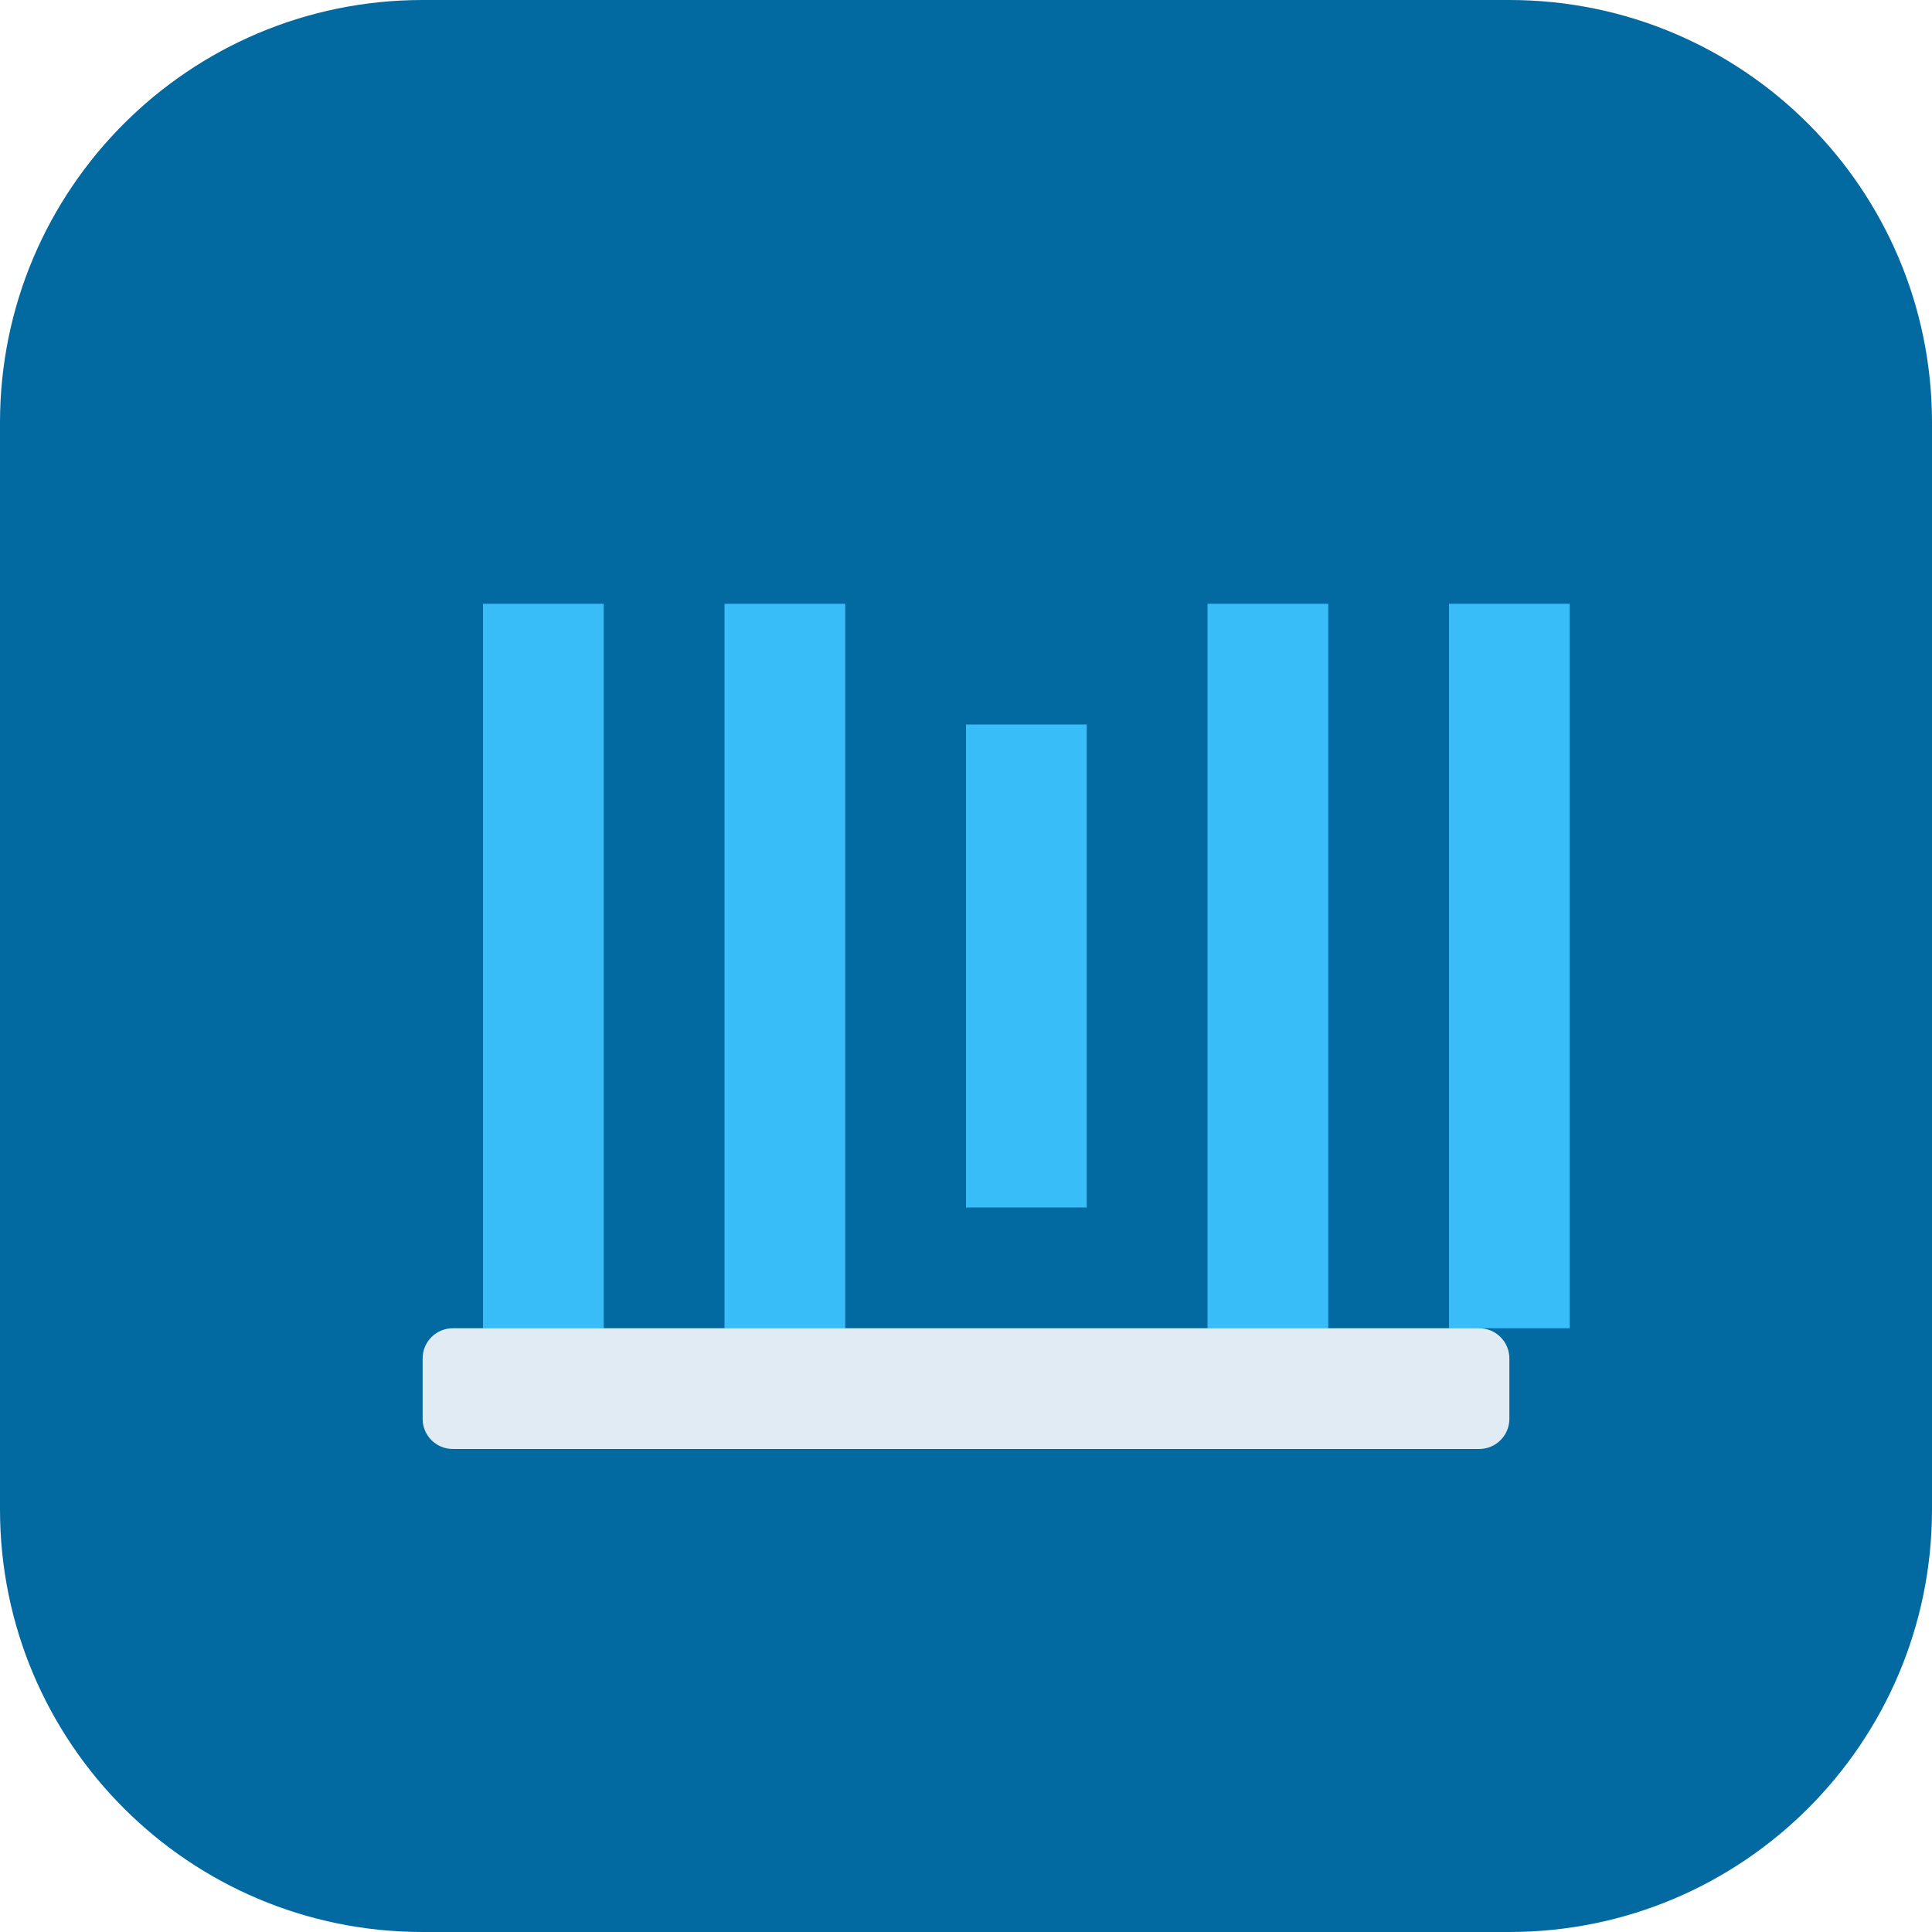
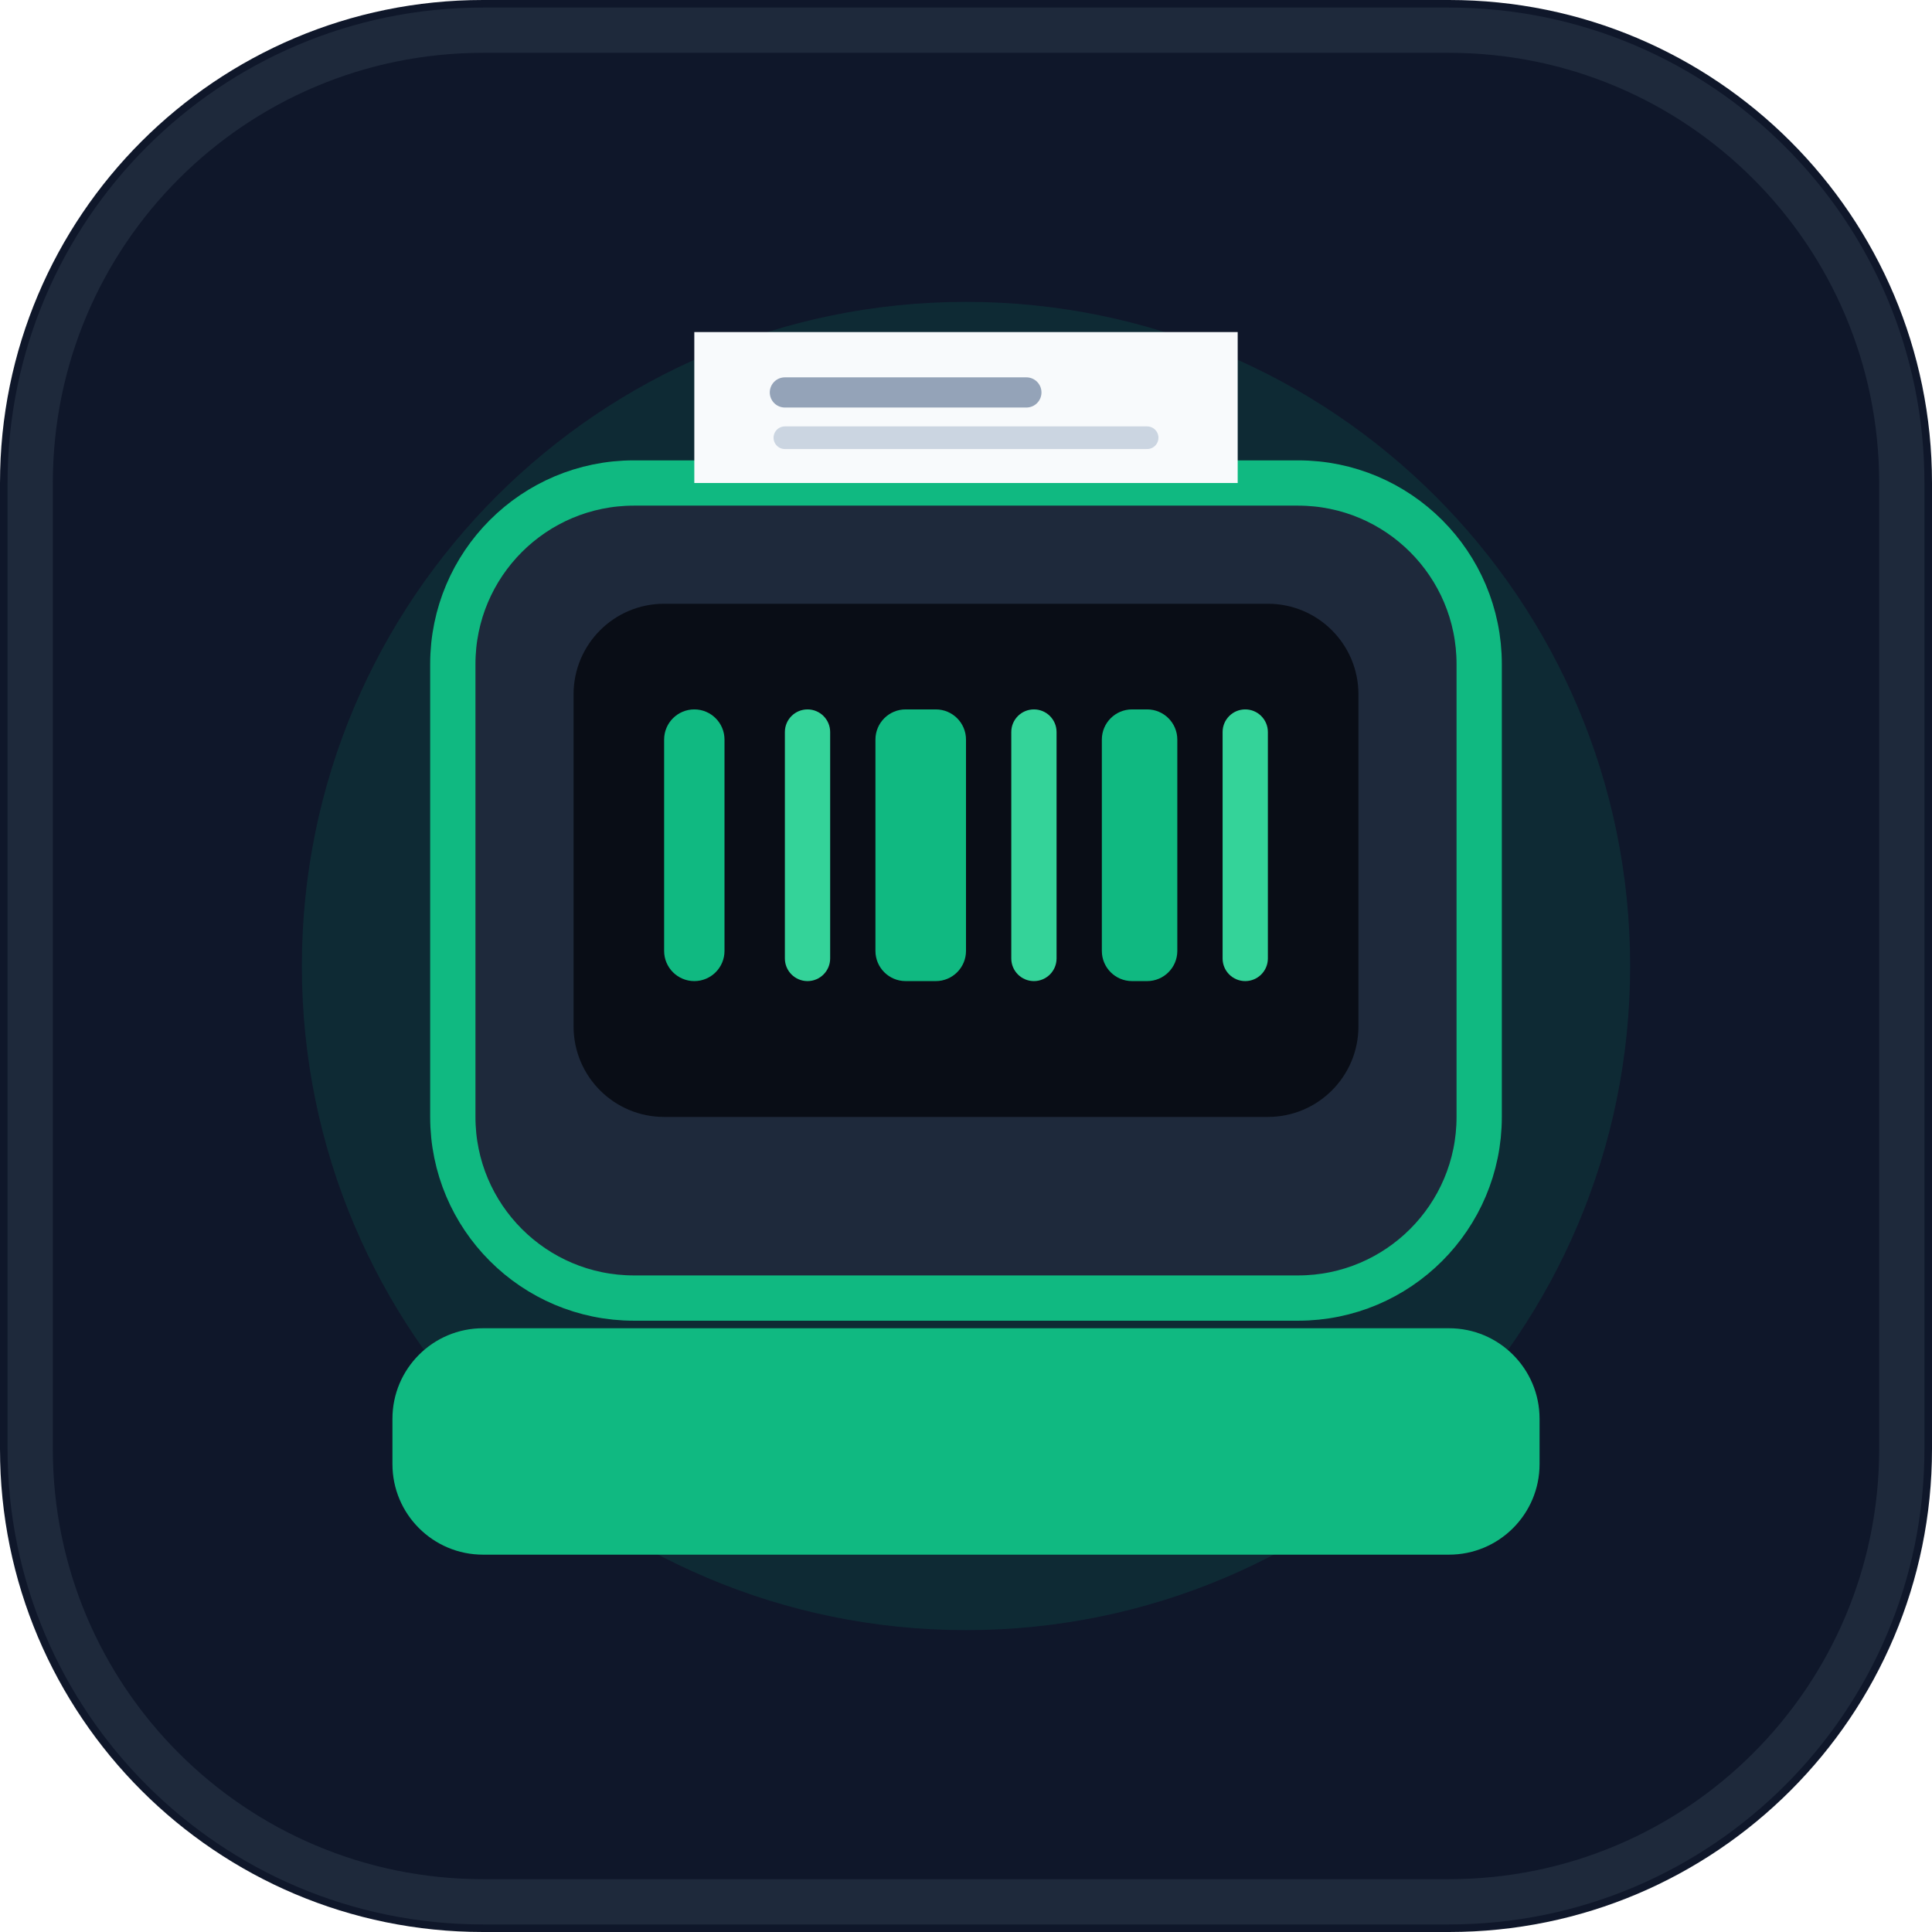
<svg xmlns="http://www.w3.org/2000/svg" viewBox="0 0 128 128" fill="none">
-   <rect width="128" height="128" rx="28" fill="#0369A1" />
-   <path fill="#38BDF8" d="M32 40h8v48h-8V40zm16 0h8v48h-8V40zm16 8h8v32h-8V48zm16-8h8v48h-8V40zm16 0h8v48h-8V40z" />
-   <rect x="28" y="88" width="72" height="8" rx="2" fill="#F8FAFC" opacity=".9" />
+   <rect width="128" height="128" rx="32" fill="#0F172A" />
+   <rect x="2" y="2" width="124" height="124" rx="30" stroke="#1E293B" stroke-width="3" />
+   <circle cx="64" cy="64" r="44" fill="#10B981" fill-opacity="0.12" />
+   <rect x="30" y="32" width="68" height="54" rx="12" fill="#1E293B" stroke="#10B981" stroke-width="3" />
+   <rect x="38" y="40" width="52" height="34" rx="6" fill="#090D16" />
+   <rect x="44" y="47" width="4" height="18" rx="2" fill="#10B981" />
+   <rect x="52" y="47" width="3" height="18" rx="1.5" fill="#34D399" />
+   <rect x="58" y="47" width="6" height="18" rx="2" fill="#10B981" />
+   <rect x="67" y="47" width="3" height="18" rx="1.5" fill="#34D399" />
+   <rect x="73" y="47" width="5" height="18" rx="2" fill="#10B981" />
+   <rect x="81" y="47" width="3" height="18" rx="1.5" fill="#34D399" />
+   <path d="M26 94C26 90.686 28.686 88 32 88H96C99.314 88 102 90.686 102 94V97C102 100.314 99.314 103 96 103H32C28.686 103 26 100.314 26 97V94Z" fill="#10B981" />
+   <path d="M46 22H82V32H46V22Z" fill="#F8FAFC" rx="3" />
+   <line x1="52" y1="26" x2="68" y2="26" stroke="#94A3B8" stroke-width="2" stroke-linecap="round" />
+   <line x1="52" y1="29" x2="76" y2="29" stroke="#CBD5E1" stroke-width="1.5" stroke-linecap="round" />
</svg>
